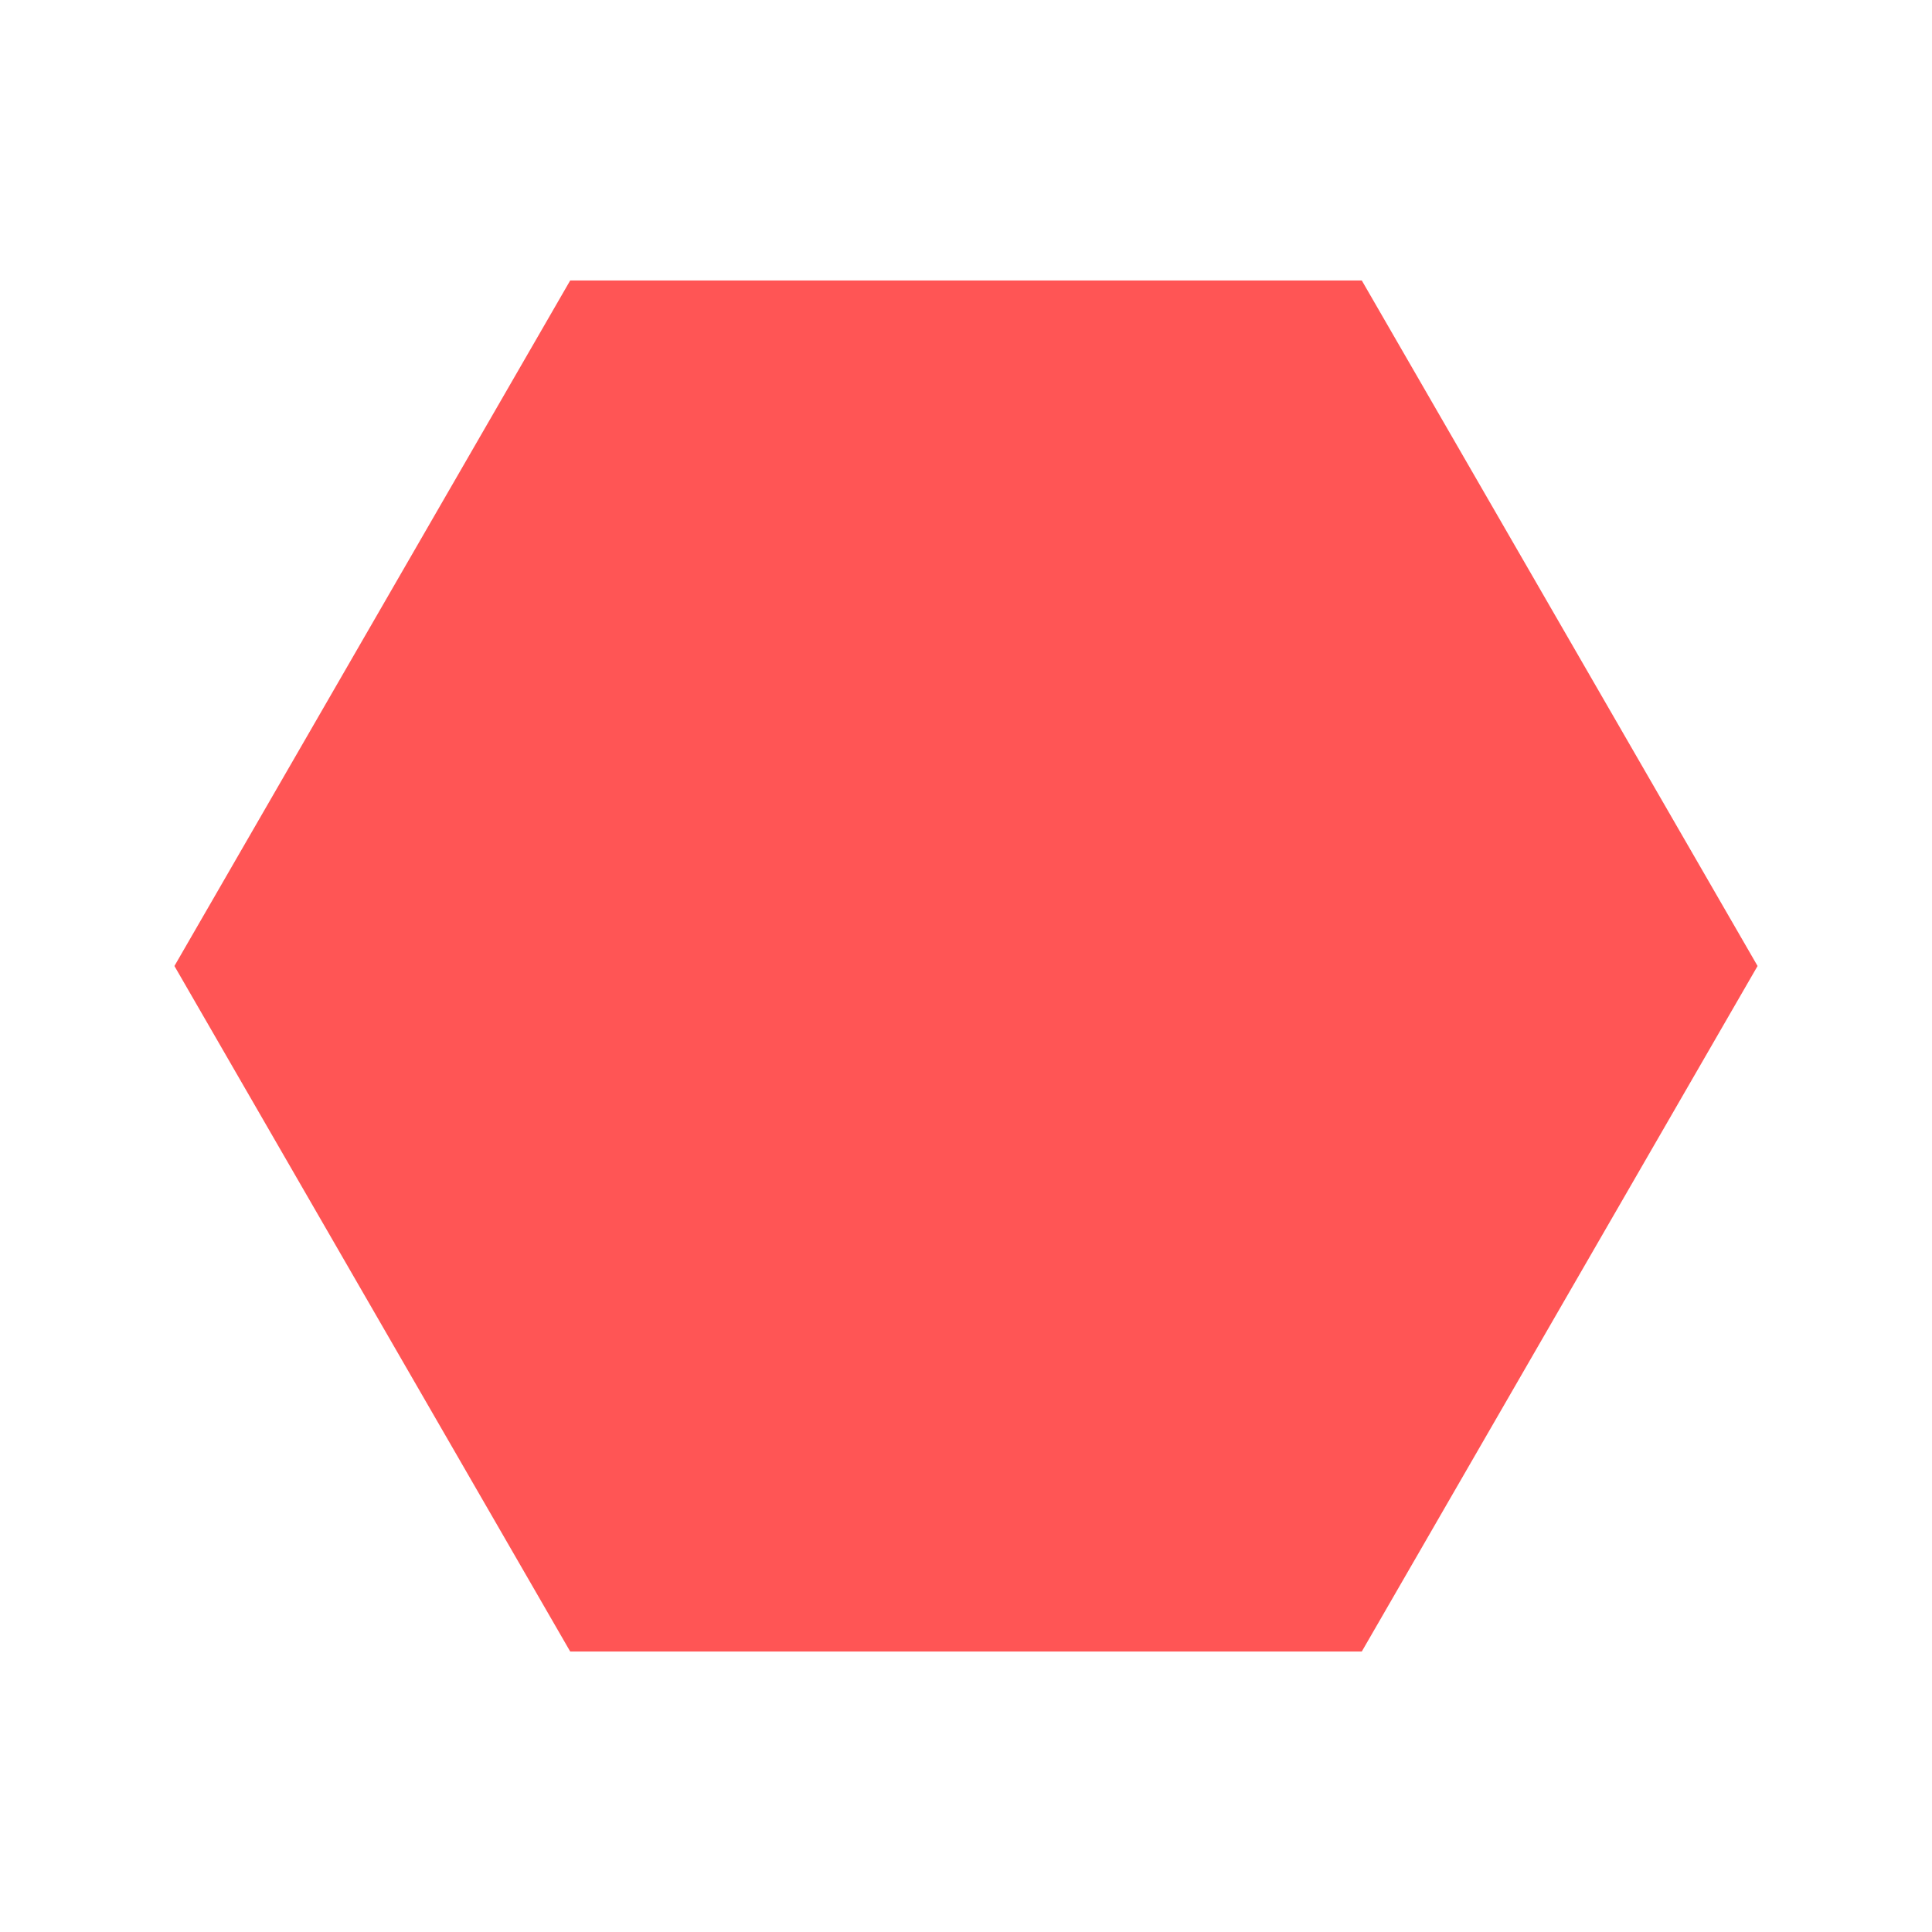
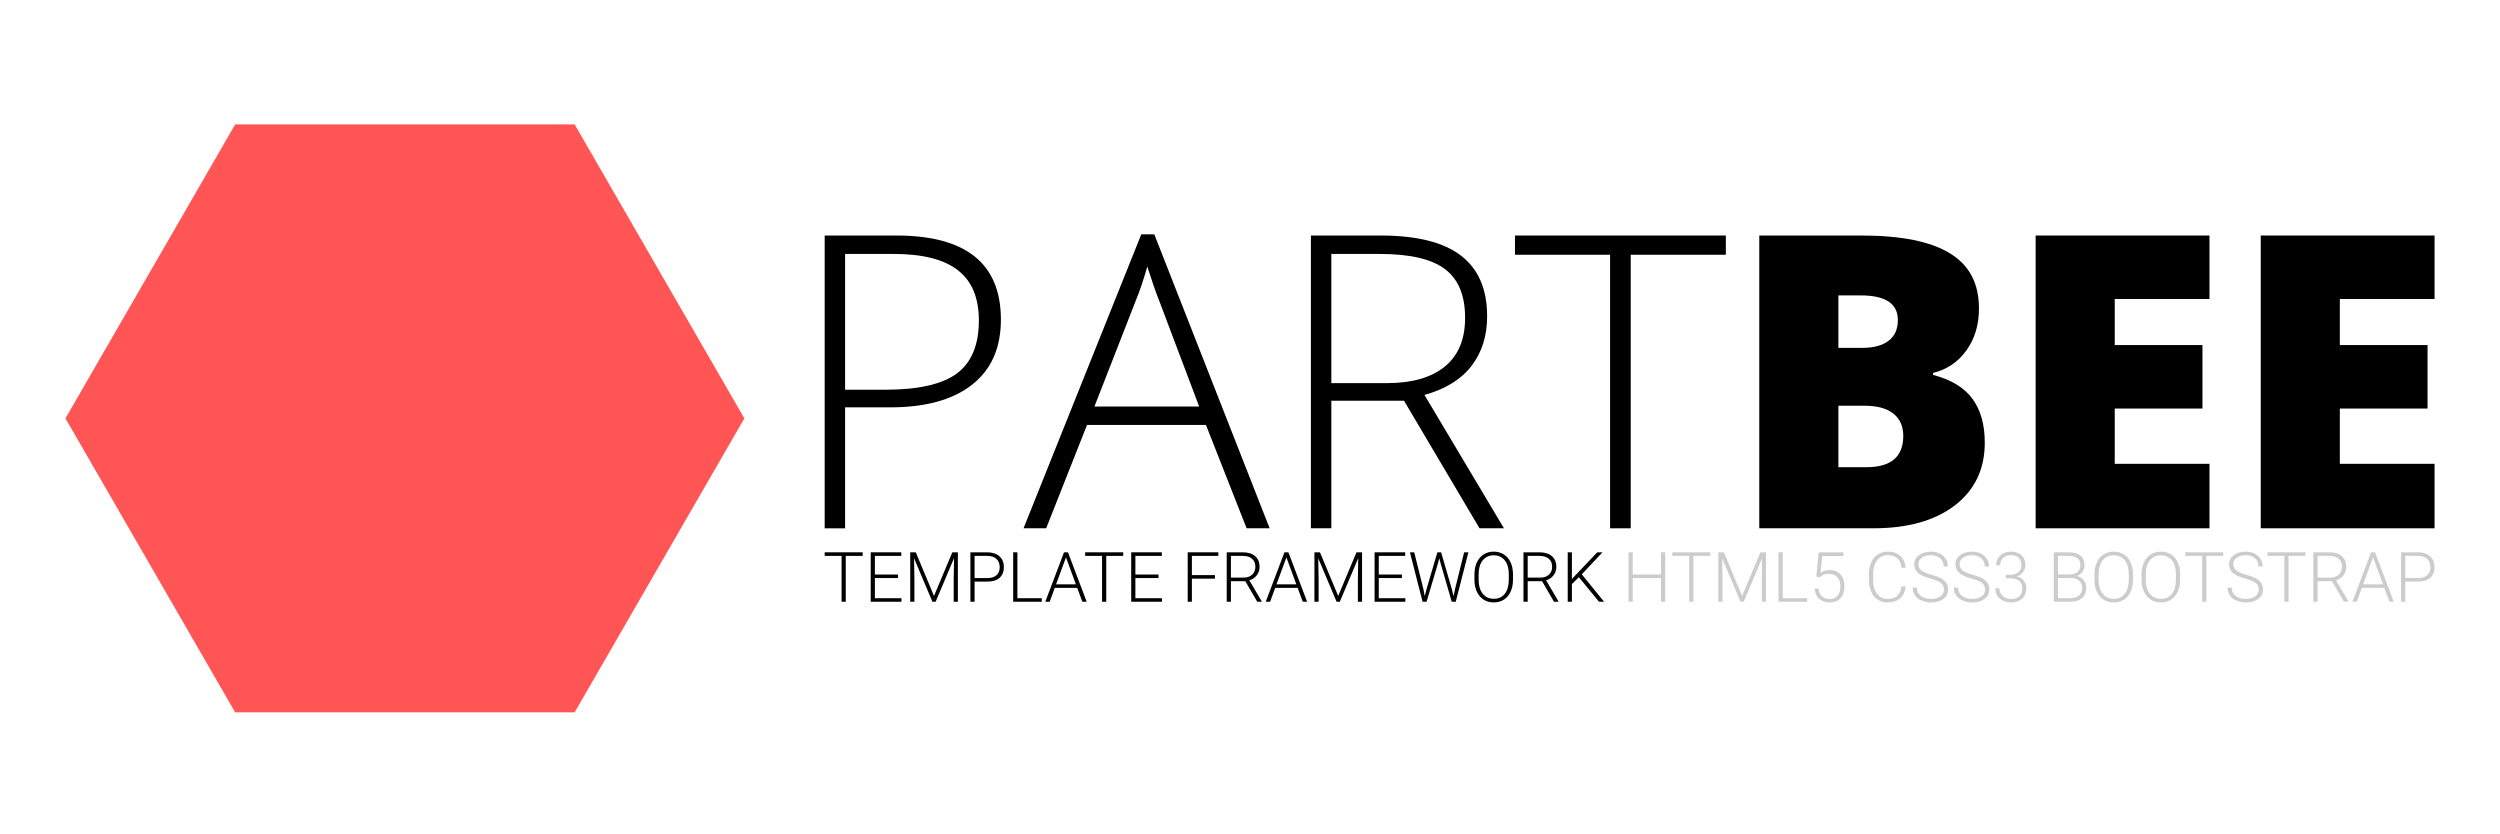
- <svg xmlns="http://www.w3.org/2000/svg" width="100mm" height="100mm" viewBox="0 0 354.331 354.331" id="svg2" version="1.1">
+ <svg xmlns="http://www.w3.org/2000/svg" width="300mm" height="100mm" viewBox="0 0 1062.992 354.331" id="svg2" version="1.1">
  <defs id="defs4">
    <clipPath clipPathUnits="userSpaceOnUse" id="clipPath4294">
      <path style="opacity:1;fill:#ff7f2a;fill-opacity:1;stroke:none;stroke-width:1;stroke-miterlimit:4;stroke-dasharray:none;stroke-dashoffset:0;stroke-opacity:1" d="m 468.84,470.298 0,111.767 -96.793,55.883 -96.793,-55.883 z" id="path4296" />
    </clipPath>
  </defs>
  <g id="layer1" transform="translate(0,-698.0315)">
    <text xml:space="preserve" style="font-style:normal;font-weight:normal;font-size:40px;line-height:125%;font-family:sans-serif;letter-spacing:0px;word-spacing:0px;fill:#000000;fill-opacity:1;stroke:none;stroke-width:1px;stroke-linecap:butt;stroke-linejoin:miter;stroke-opacity:1" x="51.631" y="534.027" id="text4177">
      <tspan id="tspan4179" x="51.631" y="534.027" style="font-style:normal;font-variant:normal;font-weight:normal;font-stretch:normal;font-family:'Yu Gothic UI';-inkscape-font-specification:'Yu Gothic UI'" />
    </text>
-     <path style="opacity:1;fill:#ff5555;fill-opacity:1;stroke:none;stroke-width:2;stroke-linecap:butt;stroke-linejoin:round;stroke-miterlimit:4;stroke-dasharray:none;stroke-dashoffset:0;stroke-opacity:1" id="path4267" d="m 322.341,875.197 -72.588,125.726 -145.176,0 -72.588,-125.726 72.588,-125.726 145.176,0 z" />
+     <text xml:space="preserve" style="font-style:normal;font-weight:normal;font-size:40px;line-height:125%;font-family:sans-serif;letter-spacing:0px;word-spacing:0px;fill:#000000;fill-opacity:1;stroke:none;stroke-width:1px;stroke-linecap:butt;stroke-linejoin:miter;stroke-opacity:1" x="-572.685" y="877.693" id="text3350">
+       <tspan id="tspan3352" x="-572.685" y="877.693" />
+     </text>
+     <path style="opacity:1;fill:#ff5555;fill-opacity:1;stroke:none;stroke-width:2;stroke-linecap:butt;stroke-linejoin:round;stroke-miterlimit:4;stroke-dasharray:none;stroke-dashoffset:0;stroke-opacity:1" id="path4267" d="m 316.5,875.923 -72.169,125 -144.338,0 -72.169,-125 72.169,-125 144.338,0 z" />
+     <g style="font-style:normal;font-variant:normal;font-weight:300;font-stretch:normal;font-size:174.387px;line-height:125%;font-family:'Open Sans';-inkscape-font-specification:'Open Sans Light';letter-spacing:0px;word-spacing:0px;fill:#000000;fill-opacity:1;stroke:none;stroke-width:1px;stroke-linecap:butt;stroke-linejoin:miter;stroke-opacity:1" id="text3346" transform="translate(-4.164758,0)">
+       <path d="m 429.744,833.936 q 0,18.052 -12.262,27.674 -12.262,9.622 -34.741,9.622 l -19.244,0 0,51.431 -8.685,0 0,-124.489 30.484,0 q 44.448,0 44.448,35.763 z m -66.247,29.802 17.115,0 q 21.032,0 30.398,-6.897 9.366,-6.982 9.366,-22.565 0,-14.39 -8.856,-21.287 -8.856,-6.982 -27.418,-6.982 l -20.606,0 0,57.732 z" id="path4203" />
+       <path d="m 516.938,878.725 -50.579,0 -17.371,43.937 -9.622,0 50.068,-125 5.535,0 49.046,125 -9.792,0 -17.285,-43.937 z m -47.428,-7.834 44.533,0 -16.945,-44.874 q -2.129,-5.279 -5.109,-14.646 -2.299,8.174 -5.024,14.816 l -17.456,44.704 z" id="path4205" />
+       <path d="m 570.242,868.422 0,54.24 -8.685,0 0,-124.489 29.632,0 q 23.161,0 34.23,8.6 11.069,8.515 11.069,25.715 0,12.517 -6.642,21.117 -6.557,8.6 -20.01,12.347 l 33.804,56.71 -10.388,0 -32.101,-54.24 -30.909,0 z m 0,-7.493 23.757,0 q 15.753,0 24.438,-6.982 8.685,-7.067 8.685,-20.777 0,-14.22 -8.515,-20.691 -8.515,-6.471 -27.759,-6.471 l -20.606,0 0,54.922 z" id="path4207" />
+       <path d="m 697.541,922.663 -8.77,0 0,-116.315 -40.446,0 0,-8.174 89.663,0 0,8.174 -40.446,0 0,116.315 z" id="path4209" />
+       <path d="m 752.207,798.173 43.426,0 q 25.375,0 37.636,7.578 12.347,7.493 12.347,23.416 0,10.473 -5.364,17.881 -5.364,7.408 -14.135,9.537 l 0,0.852 q 11.58,3.065 16.775,10.218 5.194,7.153 5.194,18.563 0,16.945 -12.772,26.737 -12.687,9.707 -34.656,9.707 l -48.45,0 0,-124.489 z m 33.634,47.769 10.133,0 q 7.238,0 11.155,-2.98 4.002,-2.98 4.002,-8.856 0,-10.473 -15.838,-10.473 l -9.452,0 0,22.309 z m 0,24.608 0,26.141 11.836,0 q 15.753,0 15.753,-13.283 0,-6.216 -4.257,-9.537 -4.172,-3.321 -12.176,-3.321 l -11.155,0 z" style="font-style:normal;font-variant:normal;font-weight:800;font-stretch:normal;font-family:'Open Sans';-inkscape-font-specification:'Open Sans Ultra-Bold'" id="path4211" />
+       <path d="m 943.624,922.663 -73.91,0 0,-124.489 73.91,0 0,26.992 -40.276,0 0,19.584 37.296,0 0,26.993 -37.296,0 0,23.501 40.276,0 0,27.418 z" style="font-style:normal;font-variant:normal;font-weight:800;font-stretch:normal;font-family:'Open Sans';-inkscape-font-specification:'Open Sans Ultra-Bold'" id="path4213" />
+       <path d="m 1039.332,922.663 -73.91,0 0,-124.489 73.91,0 0,26.992 -40.276,0 0,19.584 37.296,0 0,26.993 -37.296,0 0,23.501 40.276,0 0,27.418 z" style="font-style:normal;font-variant:normal;font-weight:800;font-stretch:normal;font-family:'Open Sans';-inkscape-font-specification:'Open Sans Ultra-Bold'" id="path4215" />
+     </g>
+     <g style="font-style:normal;font-variant:normal;font-weight:300;font-stretch:normal;font-size:29.567px;line-height:125%;font-family:Roboto;-inkscape-font-specification:'Roboto Light';letter-spacing:0px;word-spacing:0px;fill:#000000;fill-opacity:1;stroke:none;stroke-width:1px;stroke-linecap:butt;stroke-linejoin:miter;stroke-opacity:1" id="text3358" transform="translate(-4.164758,0)">
+       <path d="m 370.982,934.39 -7.204,0 0,19.505 -1.776,0 0,-19.505 -7.19,0 0,-1.516 16.17,0 0,1.516 z" style="font-style:normal;font-variant:normal;font-weight:300;font-stretch:normal;font-family:Roboto;-inkscape-font-specification:'Roboto Light';fill:#000000" id="path4218" />
+       <path d="m 385.996,943.817 -9.832,0 0,8.576 11.304,0 0,1.501 -13.08,0 0,-21.02 13.008,0 0,1.516 -11.232,0 0,7.926 9.832,0 0,1.501 z" style="font-style:normal;font-variant:normal;font-weight:300;font-stretch:normal;font-family:Roboto;-inkscape-font-specification:'Roboto Light';fill:#000000" id="path4220" />
+       <path d="m 393.547,932.874 7.753,18.552 7.782,-18.552 2.368,0 0,21.02 -1.776,0 0,-9.153 0.144,-9.384 -7.825,18.537 -1.372,0 -7.796,-18.465 0.144,9.254 0,9.211 -1.776,0 0,-21.02 2.353,0 z" style="font-style:normal;font-variant:normal;font-weight:300;font-stretch:normal;font-family:Roboto;-inkscape-font-specification:'Roboto Light';fill:#000000" id="path4222" />
+       <path d="m 418.552,945.333 0,8.561 -1.776,0 0,-21.02 7.161,0 q 3.277,0 5.168,1.675 1.906,1.675 1.906,4.605 0,2.96 -1.834,4.577 -1.819,1.603 -5.284,1.603 l -5.342,0 z m 0,-1.501 5.385,0 q 2.584,0 3.941,-1.227 1.357,-1.227 1.357,-3.422 0,-2.18 -1.357,-3.465 -1.343,-1.299 -3.826,-1.328 l -5.501,0 0,9.442 z" style="font-style:normal;font-variant:normal;font-weight:300;font-stretch:normal;font-family:Roboto;-inkscape-font-specification:'Roboto Light';fill:#000000" id="path4224" />
+       <path d="m 436.757,952.393 10.38,0 0,1.501 -12.17,0 0,-21.02 1.79,0 0,19.519 z" style="font-style:normal;font-variant:normal;font-weight:300;font-stretch:normal;font-family:Roboto;-inkscape-font-specification:'Roboto Light';fill:#000000" id="path4226" />
+       <path d="m 462.195,948.004 -9.543,0 -2.166,5.89 -1.862,0 7.955,-21.02 1.689,0 7.955,21.02 -1.848,0 -2.18,-5.89 z m -8.994,-1.516 8.431,0 -4.216,-11.449 -4.216,11.449 z" style="font-style:normal;font-variant:normal;font-weight:300;font-stretch:normal;font-family:Roboto;-inkscape-font-specification:'Roboto Light';fill:#000000" id="path4228" />
+       <path d="m 481.743,934.39 -7.204,0 0,19.505 -1.776,0 0,-19.505 -7.19,0 0,-1.516 16.17,0 0,1.516 z" style="font-style:normal;font-variant:normal;font-weight:300;font-stretch:normal;font-family:Roboto;-inkscape-font-specification:'Roboto Light';fill:#000000" id="path4230" />
+       <path d="m 496.758,943.817 -9.832,0 0,8.576 11.304,0 0,1.501 -13.08,0 0,-21.02 13.008,0 0,1.516 -11.232,0 0,7.926 9.832,0 0,1.501 z" style="font-style:normal;font-variant:normal;font-weight:300;font-stretch:normal;font-family:Roboto;-inkscape-font-specification:'Roboto Light';fill:#000000" id="path4232" />
+       <path d="m 520.752,944.077 -9.803,0 0,9.817 -1.776,0 0,-21.02 13.022,0 0,1.516 -11.246,0 0,8.171 9.803,0 0,1.516 z" style="font-style:normal;font-variant:normal;font-weight:300;font-stretch:normal;font-family:Roboto;-inkscape-font-specification:'Roboto Light';fill:#000000" id="path4234" />
+       <path d="m 533.659,945.146 -6.107,0 0,8.749 -1.79,0 0,-21.02 6.829,0 q 3.364,0 5.255,1.631 1.891,1.631 1.891,4.562 0,2.021 -1.184,3.566 -1.184,1.545 -3.176,2.137 l 5.255,8.937 0,0.188 -1.891,0 -5.082,-8.749 z m -6.107,-1.516 5.443,0 q 2.238,0 3.595,-1.27 1.357,-1.27 1.357,-3.292 0,-2.223 -1.415,-3.45 -1.415,-1.227 -3.97,-1.227 l -5.01,0 0,9.24 z" style="font-style:normal;font-variant:normal;font-weight:300;font-stretch:normal;font-family:Roboto;-inkscape-font-specification:'Roboto Light';fill:#000000" id="path4236" />
+       <path d="m 555.921,948.004 -9.543,0 -2.166,5.89 -1.862,0 7.955,-21.02 1.689,0 7.955,21.02 -1.848,0 -2.18,-5.89 z m -8.994,-1.516 8.431,0 -4.216,-11.449 -4.216,11.449 z" style="font-style:normal;font-variant:normal;font-weight:300;font-stretch:normal;font-family:Roboto;-inkscape-font-specification:'Roboto Light';fill:#000000" id="path4238" />
+       <path d="m 565.406,932.874 7.753,18.552 7.782,-18.552 2.368,0 0,21.02 -1.776,0 0,-9.153 0.144,-9.384 -7.825,18.537 -1.372,0 -7.796,-18.465 0.144,9.254 0,9.211 -1.776,0 0,-21.02 2.353,0 z" style="font-style:normal;font-variant:normal;font-weight:300;font-stretch:normal;font-family:Roboto;-inkscape-font-specification:'Roboto Light';fill:#000000" id="path4240" />
+       <path d="m 600.243,943.817 -9.832,0 0,8.576 11.304,0 0,1.501 -13.08,0 0,-21.02 13.008,0 0,1.516 -11.232,0 0,7.926 9.832,0 0,1.501 z" style="font-style:normal;font-variant:normal;font-weight:300;font-stretch:normal;font-family:Roboto;-inkscape-font-specification:'Roboto Light';fill:#000000" id="path4242" />
+       <path d="m 609.324,948.221 0.65,3.263 0.794,-3.118 4.562,-15.491 1.603,0 4.504,15.491 0.78,3.147 0.693,-3.292 3.797,-15.347 1.819,0 -5.385,21.02 -1.704,0 -4.764,-16.444 -0.534,-2.079 -0.52,2.079 -4.88,16.444 -1.704,0 -5.371,-21.02 1.819,0 3.84,15.347 z" style="font-style:normal;font-variant:normal;font-weight:300;font-stretch:normal;font-family:Roboto;-inkscape-font-specification:'Roboto Light';fill:#000000" id="path4244" />
+       <path d="m 647.481,944.525 q 0,2.902 -1.011,5.096 -0.996,2.194 -2.859,3.378 -1.862,1.184 -4.302,1.184 -3.681,0 -5.948,-2.628 -2.267,-2.642 -2.267,-7.117 l 0,-2.166 q 0,-2.873 1.011,-5.082 1.025,-2.223 2.887,-3.407 1.862,-1.198 4.288,-1.198 2.425,0 4.273,1.169 1.862,1.169 2.873,3.306 1.011,2.137 1.054,4.952 l 0,2.512 z m -1.776,-2.281 q 0,-3.797 -1.718,-5.948 -1.718,-2.151 -4.706,-2.151 -2.931,0 -4.678,2.166 -1.732,2.151 -1.732,6.02 l 0,2.194 q 0,3.739 1.732,5.934 1.732,2.18 4.706,2.18 3.017,0 4.706,-2.151 1.689,-2.166 1.689,-6.02 l 0,-2.223 z" style="font-style:normal;font-variant:normal;font-weight:300;font-stretch:normal;font-family:Roboto;-inkscape-font-specification:'Roboto Light';fill:#000000" id="path4246" />
+       <path d="m 659.839,945.146 -6.107,0 0,8.749 -1.79,0 0,-21.02 6.829,0 q 3.364,0 5.255,1.631 1.891,1.631 1.891,4.562 0,2.021 -1.184,3.566 -1.184,1.545 -3.176,2.137 l 5.255,8.937 0,0.188 -1.891,0 -5.082,-8.749 z m -6.107,-1.516 5.443,0 q 2.238,0 3.595,-1.27 1.357,-1.27 1.357,-3.292 0,-2.223 -1.415,-3.45 -1.415,-1.227 -3.97,-1.227 l -5.01,0 0,9.24 z" style="font-style:normal;font-variant:normal;font-weight:300;font-stretch:normal;font-family:Roboto;-inkscape-font-specification:'Roboto Light';fill:#000000" id="path4248" />
+       <path d="m 675.489,943.456 -2.96,2.916 0,7.522 -1.776,0 0,-21.02 1.776,0 0,11.333 10.77,-11.333 2.238,0 -8.807,9.355 9.485,11.665 -2.166,0 -8.561,-10.438 z" style="font-style:normal;font-variant:normal;font-weight:300;font-stretch:normal;font-family:Roboto;-inkscape-font-specification:'Roboto Light';fill:#000000" id="path4250" />
+       <path d="m 712.202,953.894 -1.79,0 0,-10.077 -12.012,0 0,10.077 -1.776,0 0,-21.02 1.776,0 0,9.442 12.012,0 0,-9.442 1.79,0 0,21.02 z" style="font-style:normal;font-variant:normal;font-weight:300;font-stretch:normal;font-family:Roboto;-inkscape-font-specification:'Roboto Light';fill:#cccccc" id="path4252" />
+       <path d="m 731.389,934.39 -7.204,0 0,19.505 -1.776,0 0,-19.505 -7.19,0 0,-1.516 16.17,0 0,1.516 z" style="font-style:normal;font-variant:normal;font-weight:300;font-stretch:normal;font-family:Roboto;-inkscape-font-specification:'Roboto Light';fill:#cccccc" id="path4254" />
+       <path d="m 737.15,932.874 7.753,18.552 7.782,-18.552 2.368,0 0,21.02 -1.776,0 0,-9.153 0.144,-9.384 -7.825,18.537 -1.372,0 -7.796,-18.465 0.144,9.254 0,9.211 -1.776,0 0,-21.02 2.353,0 z" style="font-style:normal;font-variant:normal;font-weight:300;font-stretch:normal;font-family:Roboto;-inkscape-font-specification:'Roboto Light';fill:#cccccc" id="path4256" />
+       <path d="m 762.169,952.393 10.38,0 0,1.501 -12.17,0 0,-21.02 1.79,0 0,19.519 z" style="font-style:normal;font-variant:normal;font-weight:300;font-stretch:normal;font-family:Roboto;-inkscape-font-specification:'Roboto Light';fill:#cccccc" id="path4258" />
+       <path d="m 776.462,943.124 1.025,-10.25 10.51,0 0,1.603 -9.023,0 -0.736,7.103 q 1.689,-1.155 3.956,-1.155 2.844,0 4.533,1.848 1.689,1.848 1.689,4.923 0,3.321 -1.646,5.154 -1.646,1.834 -4.634,1.834 -2.743,0 -4.447,-1.53 -1.704,-1.53 -1.949,-4.288 l 1.66,0 q 0.245,2.151 1.458,3.263 1.213,1.097 3.277,1.097 2.252,0 3.393,-1.429 1.155,-1.429 1.155,-4.071 0,-2.31 -1.285,-3.768 -1.285,-1.458 -3.508,-1.458 -1.227,0 -2.137,0.318 -0.91,0.303 -1.92,1.198 l -1.372,-0.39 z" style="font-style:normal;font-variant:normal;font-weight:300;font-stretch:normal;font-family:Roboto;-inkscape-font-specification:'Roboto Light';fill:#cccccc" id="path4260" />
+       <path d="m 814.475,947.34 q -0.361,3.321 -2.382,5.082 -2.007,1.761 -5.356,1.761 -2.339,0 -4.143,-1.169 -1.79,-1.169 -2.772,-3.306 -0.982,-2.151 -0.996,-4.909 l 0,-2.729 q 0,-2.801 0.982,-4.966 0.982,-2.166 2.815,-3.335 1.848,-1.184 4.245,-1.184 3.378,0 5.327,1.834 1.963,1.819 2.281,5.039 l -1.79,0 q -0.664,-5.356 -5.818,-5.356 -2.859,0 -4.562,2.137 -1.689,2.137 -1.689,5.905 l 0,2.57 q 0,3.638 1.646,5.804 1.66,2.166 4.475,2.166 2.786,0 4.201,-1.328 1.415,-1.343 1.747,-4.014 l 1.79,0 z" style="font-style:normal;font-variant:normal;font-weight:300;font-stretch:normal;font-family:Roboto;-inkscape-font-specification:'Roboto Light';fill:#cccccc" id="path4262" />
+       <path d="m 830.716,948.726 q 0,-1.747 -1.227,-2.757 -1.227,-1.025 -4.49,-1.935 -3.263,-0.924 -4.764,-2.007 -2.137,-1.53 -2.137,-4.014 0,-2.411 1.978,-3.912 1.992,-1.516 5.082,-1.516 2.093,0 3.739,0.808 1.66,0.808 2.57,2.252 0.91,1.444 0.91,3.219 l -1.79,0 q 0,-2.151 -1.473,-3.45 -1.473,-1.314 -3.956,-1.314 -2.411,0 -3.84,1.083 -1.429,1.068 -1.429,2.801 0,1.603 1.285,2.613 1.285,1.011 4.115,1.79 2.83,0.765 4.288,1.603 1.458,0.823 2.194,1.978 0.736,1.155 0.736,2.729 0,2.483 -1.992,3.985 -1.978,1.501 -5.226,1.501 -2.223,0 -4.086,-0.794 -1.848,-0.794 -2.815,-2.223 -0.953,-1.429 -0.953,-3.277 l 1.776,0 q 0,2.223 1.66,3.508 1.66,1.285 4.418,1.285 2.454,0 3.941,-1.083 1.487,-1.083 1.487,-2.873 z" style="font-style:normal;font-variant:normal;font-weight:300;font-stretch:normal;font-family:Roboto;-inkscape-font-specification:'Roboto Light';fill:#cccccc" id="path4264" />
+       <path d="m 848.214,948.726 q 0,-1.747 -1.227,-2.757 -1.227,-1.025 -4.49,-1.935 -3.263,-0.924 -4.764,-2.007 -2.137,-1.53 -2.137,-4.014 0,-2.411 1.978,-3.912 1.992,-1.516 5.082,-1.516 2.093,0 3.739,0.808 1.66,0.808 2.57,2.252 0.91,1.444 0.91,3.219 l -1.79,0 q 0,-2.151 -1.473,-3.45 -1.473,-1.314 -3.956,-1.314 -2.411,0 -3.84,1.083 -1.429,1.068 -1.429,2.801 0,1.603 1.285,2.613 1.285,1.011 4.115,1.79 2.83,0.765 4.288,1.603 1.458,0.823 2.194,1.978 0.736,1.155 0.736,2.729 0,2.483 -1.992,3.985 -1.978,1.501 -5.226,1.501 -2.223,0 -4.086,-0.794 -1.848,-0.794 -2.815,-2.223 -0.953,-1.429 -0.953,-3.277 l 1.776,0 q 0,2.223 1.66,3.508 1.66,1.285 4.418,1.285 2.454,0 3.941,-1.083 1.487,-1.083 1.487,-2.873 z" style="font-style:normal;font-variant:normal;font-weight:300;font-stretch:normal;font-family:Roboto;-inkscape-font-specification:'Roboto Light';fill:#cccccc" id="path4266" />
+       <path d="m 856.977,942.446 1.79,0 q 1.487,0 2.599,-0.52 1.112,-0.534 1.689,-1.444 0.592,-0.924 0.592,-2.122 0,-2.021 -1.141,-3.162 -1.141,-1.141 -3.277,-1.141 -2.021,0 -3.321,1.198 -1.285,1.184 -1.285,3.133 l -1.732,0 q 0,-1.631 0.823,-2.974 0.823,-1.357 2.281,-2.093 1.458,-0.736 3.234,-0.736 2.859,0 4.504,1.559 1.646,1.559 1.646,4.273 0,1.516 -0.967,2.801 -0.953,1.27 -2.628,1.906 1.963,0.549 2.974,1.891 1.011,1.328 1.011,3.176 0,2.7 -1.761,4.346 -1.761,1.646 -4.706,1.646 -1.877,0 -3.45,-0.751 -1.559,-0.751 -2.425,-2.093 -0.852,-1.357 -0.852,-3.147 l 1.732,0 q 0,2.007 1.4,3.277 1.4,1.256 3.595,1.256 2.238,0 3.479,-1.141 1.256,-1.155 1.256,-3.335 0,-2.108 -1.357,-3.219 -1.343,-1.112 -3.97,-1.112 l -1.732,0 0,-1.473 z" style="font-style:normal;font-variant:normal;font-weight:300;font-stretch:normal;font-family:Roboto;-inkscape-font-specification:'Roboto Light';fill:#cccccc" id="path4268" />
+       <path d="m 877.435,953.894 0,-21.02 6.208,0 q 3.378,0 5.125,1.4 1.747,1.386 1.747,4.1 0,1.631 -0.895,2.844 -0.881,1.198 -2.425,1.718 1.834,0.404 2.945,1.805 1.126,1.4 1.126,3.234 0,2.786 -1.805,4.36 -1.79,1.559 -4.995,1.559 l -7.031,0 z m 1.776,-10.106 0,8.604 5.327,0 q 2.281,0 3.609,-1.155 1.343,-1.169 1.343,-3.234 0,-1.949 -1.285,-3.075 -1.27,-1.141 -3.523,-1.141 l -5.472,0 z m 0,-1.487 4.851,0 q 2.223,-0.043 3.436,-1.039 1.227,-1.011 1.227,-2.931 0,-2.021 -1.27,-2.974 -1.256,-0.967 -3.811,-0.967 l -4.432,0 0,7.912 z" style="font-style:normal;font-variant:normal;font-weight:300;font-stretch:normal;font-family:Roboto;-inkscape-font-specification:'Roboto Light';fill:#cccccc" id="path4270" />
+       <path d="m 911.102,944.525 q 0,2.902 -1.011,5.096 -0.996,2.194 -2.859,3.378 -1.862,1.184 -4.302,1.184 -3.681,0 -5.948,-2.628 -2.267,-2.642 -2.267,-7.117 l 0,-2.166 q 0,-2.873 1.011,-5.082 1.025,-2.223 2.887,-3.407 1.862,-1.198 4.288,-1.198 2.425,0 4.273,1.169 1.862,1.169 2.873,3.306 1.011,2.137 1.054,4.952 l 0,2.512 z m -1.776,-2.281 q 0,-3.797 -1.718,-5.948 -1.718,-2.151 -4.706,-2.151 -2.931,0 -4.678,2.166 -1.732,2.151 -1.732,6.02 l 0,2.194 q 0,3.739 1.732,5.934 1.732,2.18 4.706,2.18 3.017,0 4.706,-2.151 1.689,-2.166 1.689,-6.02 l 0,-2.223 z" style="font-style:normal;font-variant:normal;font-weight:300;font-stretch:normal;font-family:Roboto;-inkscape-font-specification:'Roboto Light';fill:#cccccc" id="path4272" />
+       <path d="m 931.141,944.525 q 0,2.902 -1.011,5.096 -0.996,2.194 -2.859,3.378 -1.862,1.184 -4.302,1.184 -3.681,0 -5.948,-2.628 -2.267,-2.642 -2.267,-7.117 l 0,-2.166 q 0,-2.873 1.011,-5.082 1.025,-2.223 2.887,-3.407 1.862,-1.198 4.288,-1.198 2.425,0 4.273,1.169 1.862,1.169 2.873,3.306 1.011,2.137 1.054,4.952 l 0,2.512 z m -1.776,-2.281 q 0,-3.797 -1.718,-5.948 -1.718,-2.151 -4.706,-2.151 -2.931,0 -4.678,2.166 -1.732,2.151 -1.732,6.02 l 0,2.194 q 0,3.739 1.732,5.934 1.732,2.18 4.706,2.18 3.017,0 4.706,-2.151 1.689,-2.166 1.689,-6.02 l 0,-2.223 z" style="font-style:normal;font-variant:normal;font-weight:300;font-stretch:normal;font-family:Roboto;-inkscape-font-specification:'Roboto Light';fill:#cccccc" id="path4274" />
+       <path d="m 949.505,934.39 -7.204,0 0,19.505 -1.776,0 0,-19.505 -7.19,0 0,-1.516 16.17,0 0,1.516 z" style="font-style:normal;font-variant:normal;font-weight:300;font-stretch:normal;font-family:Roboto;-inkscape-font-specification:'Roboto Light';fill:#cccccc" id="path4276" />
+       <path d="m 964.577,948.726 q 0,-1.747 -1.227,-2.757 -1.227,-1.025 -4.49,-1.935 -3.263,-0.924 -4.764,-2.007 -2.137,-1.53 -2.137,-4.014 0,-2.411 1.978,-3.912 1.992,-1.516 5.082,-1.516 2.093,0 3.739,0.808 1.66,0.808 2.57,2.252 0.91,1.444 0.91,3.219 l -1.79,0 q 0,-2.151 -1.473,-3.45 -1.473,-1.314 -3.956,-1.314 -2.411,0 -3.84,1.083 -1.429,1.068 -1.429,2.801 0,1.603 1.285,2.613 1.285,1.011 4.115,1.79 2.83,0.765 4.288,1.603 1.458,0.823 2.194,1.978 0.736,1.155 0.736,2.729 0,2.483 -1.992,3.985 -1.978,1.501 -5.226,1.501 -2.223,0 -4.086,-0.794 -1.848,-0.794 -2.815,-2.223 -0.953,-1.429 -0.953,-3.277 l 1.776,0 q 0,2.223 1.66,3.508 1.66,1.285 4.418,1.285 2.454,0 3.941,-1.083 1.487,-1.083 1.487,-2.873 z" style="font-style:normal;font-variant:normal;font-weight:300;font-stretch:normal;font-family:Roboto;-inkscape-font-specification:'Roboto Light';fill:#cccccc" id="path4278" />
+       <path d="m 984.442,934.39 -7.204,0 0,19.505 -1.776,0 0,-19.505 -7.19,0 0,-1.516 16.17,0 0,1.516 z" style="font-style:normal;font-variant:normal;font-weight:300;font-stretch:normal;font-family:Roboto;-inkscape-font-specification:'Roboto Light';fill:#cccccc" id="path4280" />
+       <path d="m 995.703,945.146 -6.107,0 0,8.749 -1.79,0 0,-21.02 6.829,0 q 3.364,0 5.255,1.631 1.891,1.631 1.891,4.562 0,2.021 -1.184,3.566 -1.184,1.545 -3.176,2.137 l 5.255,8.937 0,0.188 -1.891,0 -5.082,-8.749 z m -6.107,-1.516 5.443,0 q 2.238,0 3.595,-1.27 1.357,-1.27 1.357,-3.292 0,-2.223 -1.415,-3.45 -1.415,-1.227 -3.97,-1.227 l -5.01,0 0,9.24 z" style="font-style:normal;font-variant:normal;font-weight:300;font-stretch:normal;font-family:Roboto;-inkscape-font-specification:'Roboto Light';fill:#cccccc" id="path4282" />
+       <path d="m 1017.965,948.004 -9.543,0 -2.166,5.89 -1.862,0 7.955,-21.02 1.689,0 7.955,21.02 -1.848,0 -2.18,-5.89 z m -8.994,-1.516 8.431,0 -4.216,-11.449 -4.216,11.449 z" style="font-style:normal;font-variant:normal;font-weight:300;font-stretch:normal;font-family:Roboto;-inkscape-font-specification:'Roboto Light';fill:#cccccc" id="path4284" />
+       <path d="m 1026.873,945.333 0,8.561 -1.776,0 0,-21.02 7.161,0 q 3.277,0 5.168,1.675 1.906,1.675 1.906,4.605 0,2.96 -1.833,4.577 -1.819,1.603 -5.284,1.603 l -5.342,0 z m 0,-1.501 5.385,0 q 2.584,0 3.941,-1.227 1.357,-1.227 1.357,-3.422 0,-2.18 -1.357,-3.465 -1.343,-1.299 -3.826,-1.328 l -5.5,0 0,9.442 z" style="font-style:normal;font-variant:normal;font-weight:300;font-stretch:normal;font-family:Roboto;-inkscape-font-specification:'Roboto Light';fill:#cccccc" id="path4286" />
+     </g>
  </g>
</svg>
